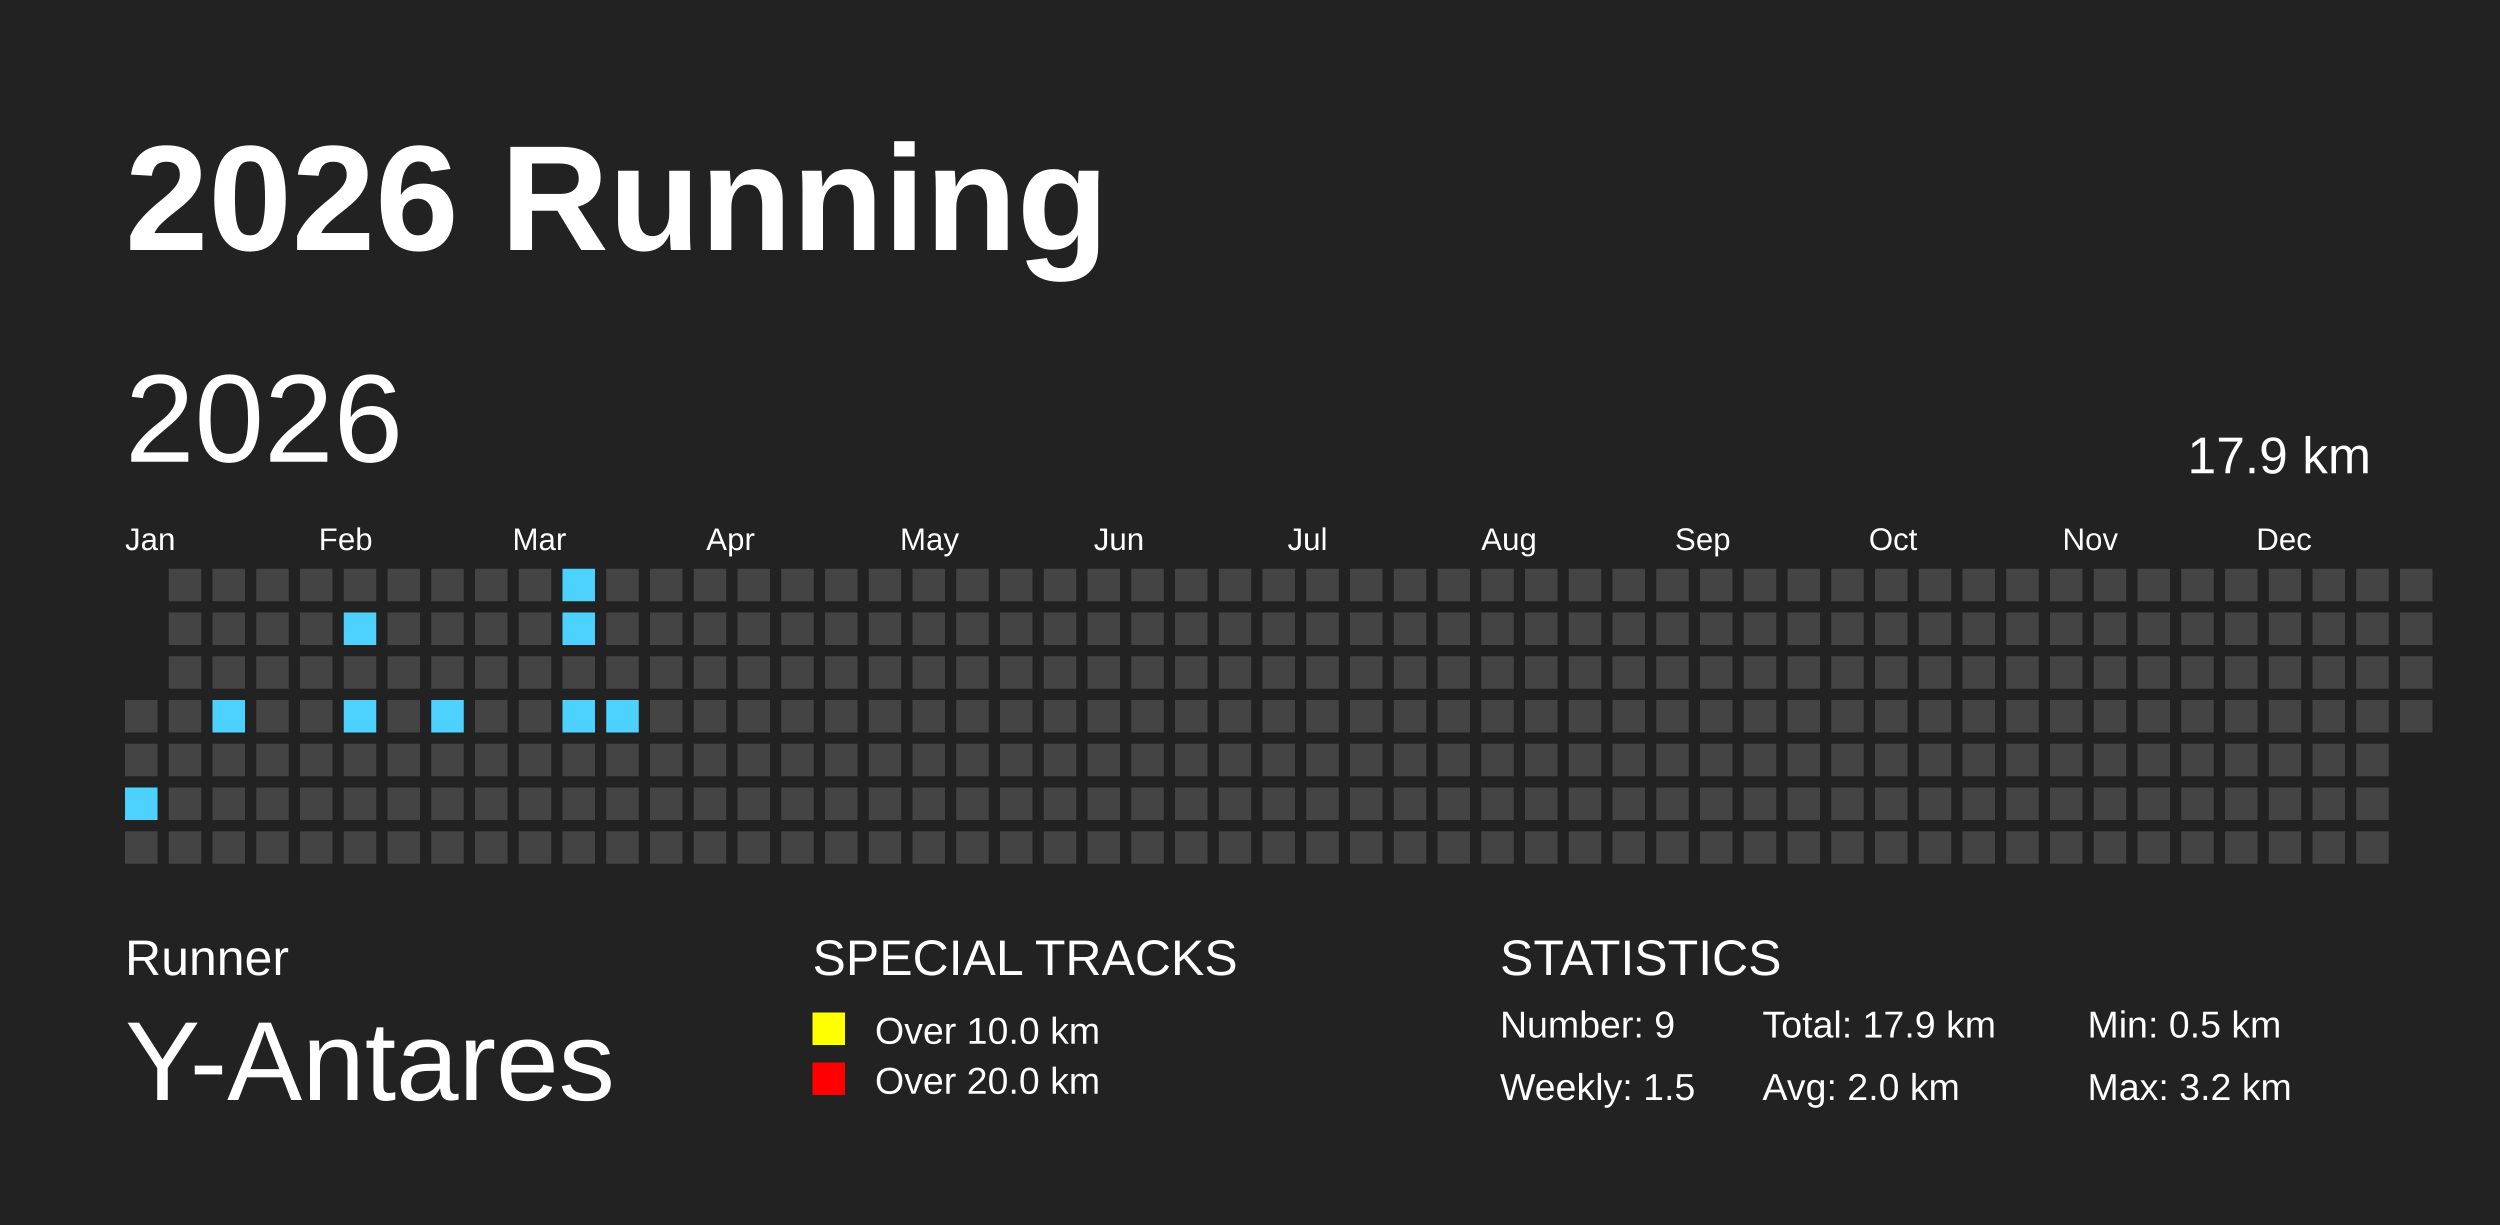
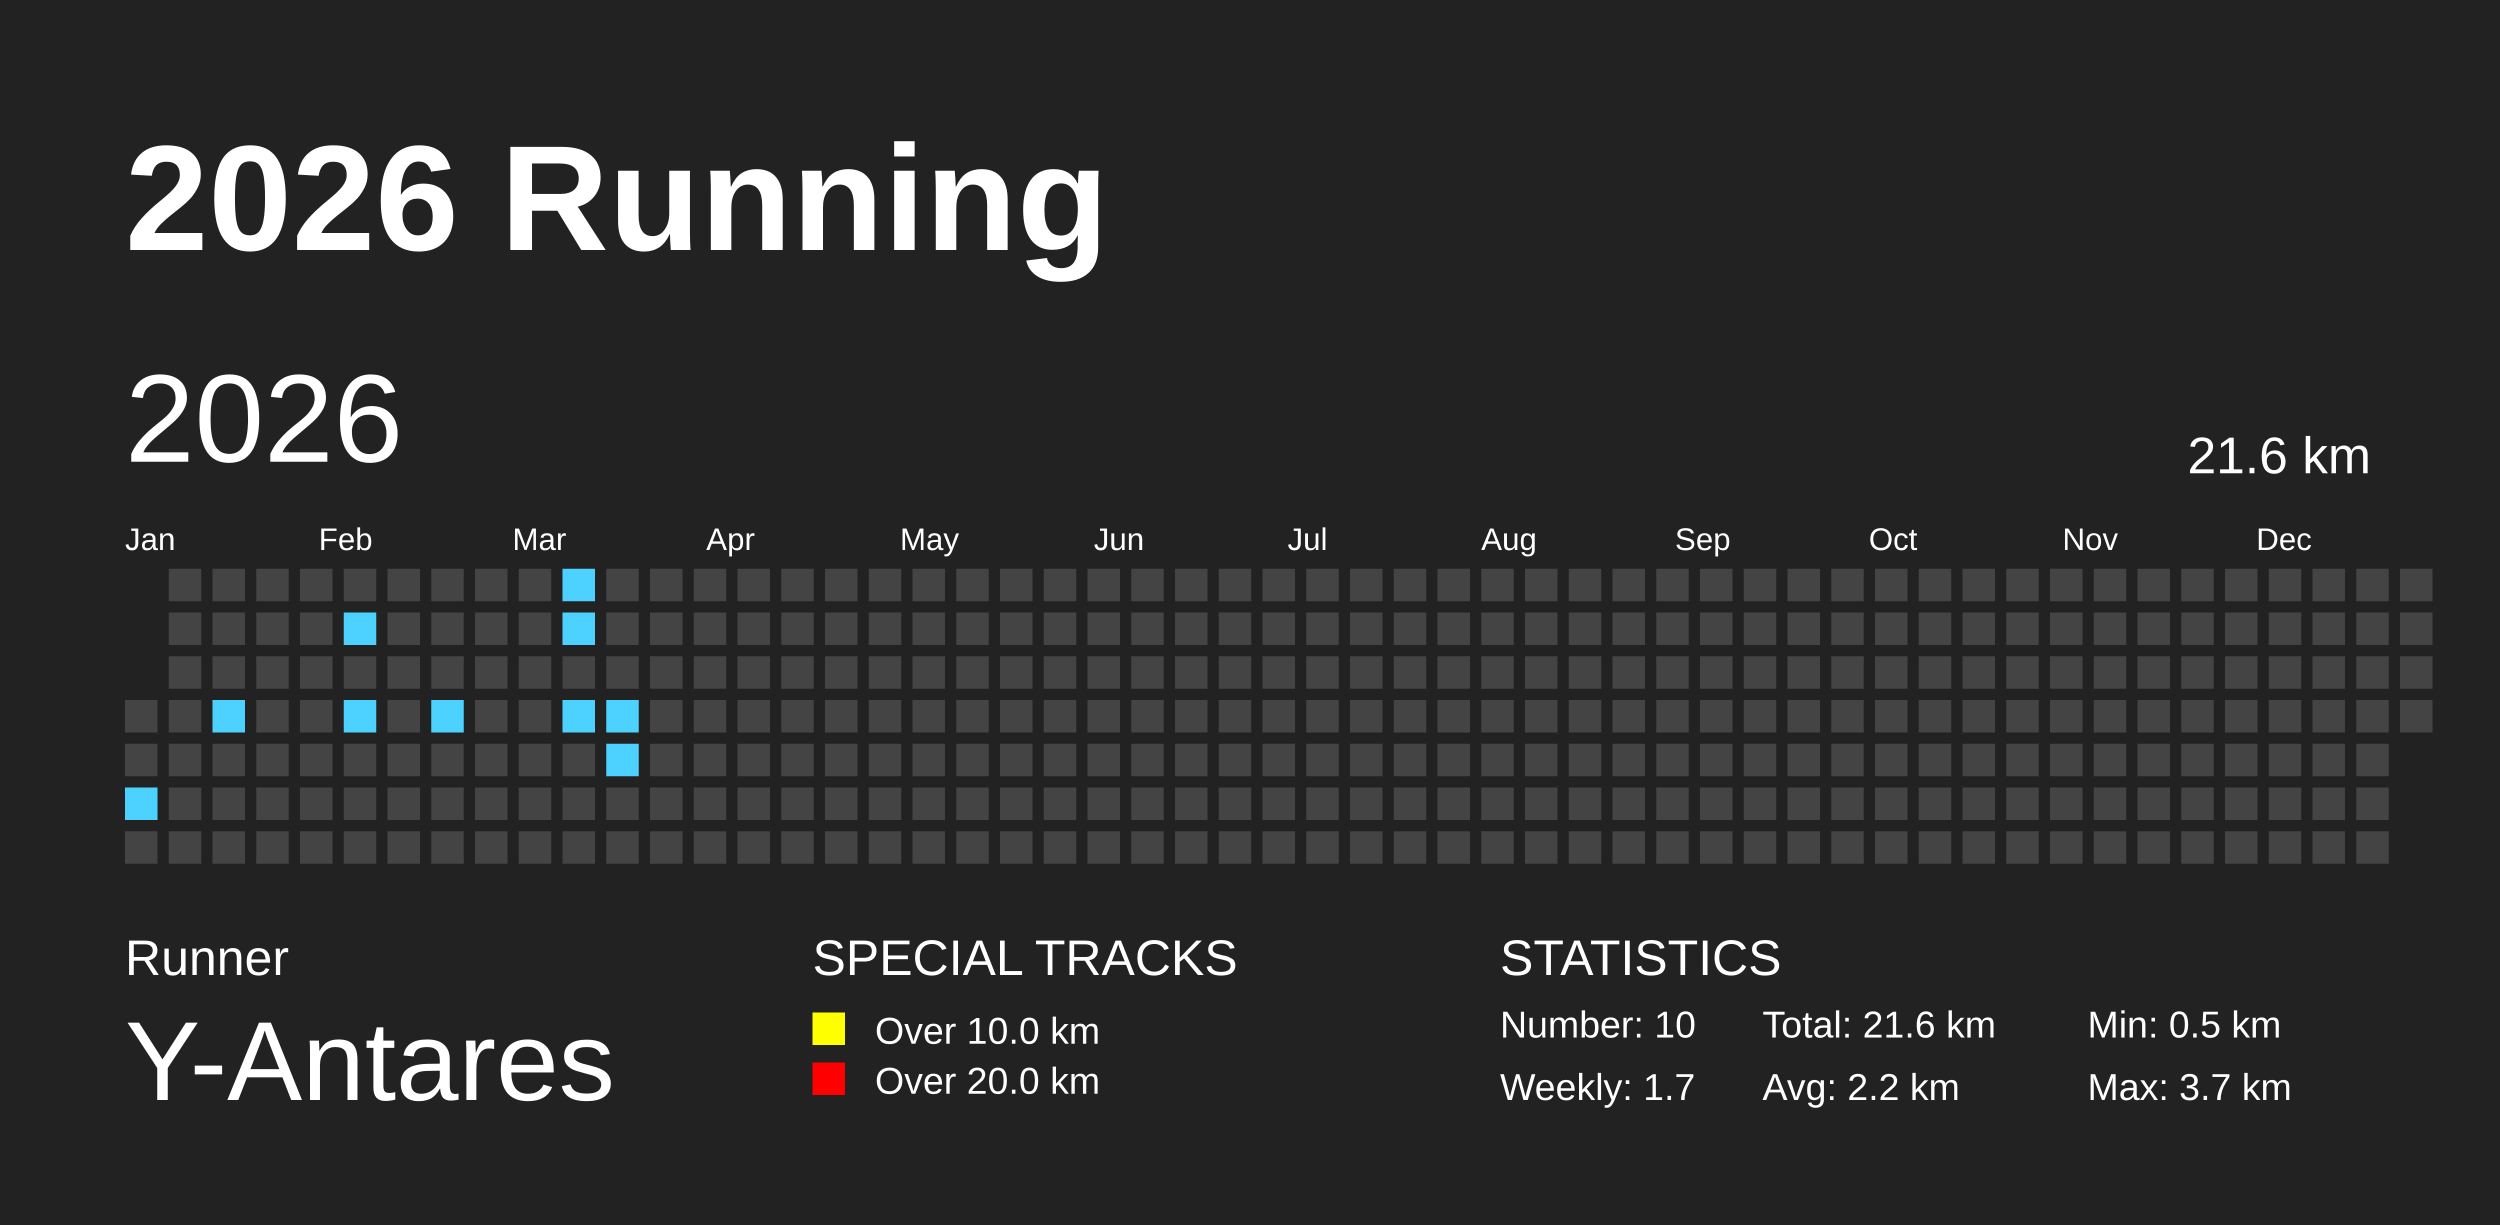
<svg xmlns="http://www.w3.org/2000/svg" baseProfile="full" height="98mm" version="1.1" viewBox="0,0,200,98" width="200mm">
  <defs />
  <rect fill="#222222" height="98" width="200" x="0" y="0" />
  <text fill="#FFFFFF" style="font-size:12px; font-family:Arial; font-weight:bold;" x="10" y="20">2026 Running</text>
  <text fill="#FFFFFF" style="font-size:4px; font-family:Arial" x="10" y="78">Runner</text>
  <text fill="#FFFFFF" style="font-size:9px; font-family:Arial" x="10" y="88">Y-Antares</text>
  <text fill="#FFFFFF" style="font-size:4px; font-family:Arial" x="65" y="78">SPECIAL TRACKS</text>
  <rect fill="yellow" height="2.6" width="2.6" x="65" y="81" />
  <text fill="#FFFFFF" style="font-size:3px; font-family:Arial" x="70" y="83.5">Over 10.0 km</text>
  <rect fill="red" height="2.6" width="2.6" x="65" y="85" />
  <text fill="#FFFFFF" style="font-size:3px; font-family:Arial" x="70" y="87.5">Over 20.0 km</text>
  <text fill="#FFFFFF" style="font-size:4px; font-family:Arial" x="120" y="78">STATISTICS</text>
-   <text fill="#FFFFFF" style="font-size:3px; font-family:Arial" x="120" y="83">Number: 9</text>
-   <text fill="#FFFFFF" style="font-size:3px; font-family:Arial" x="120" y="88">Weekly: 1.5</text>
-   <text fill="#FFFFFF" style="font-size:3px; font-family:Arial" x="141" y="83">Total: 17.9 km</text>
-   <text fill="#FFFFFF" style="font-size:3px; font-family:Arial" x="141" y="88">Avg: 2.0 km</text>
+   <text fill="#FFFFFF" style="font-size:3px; font-family:Arial" x="120" y="83">Number: 10</text>
+   <text fill="#FFFFFF" style="font-size:3px; font-family:Arial" x="120" y="88">Weekly: 1.7</text>
+   <text fill="#FFFFFF" style="font-size:3px; font-family:Arial" x="141" y="83">Total: 21.6 km</text>
+   <text fill="#FFFFFF" style="font-size:3px; font-family:Arial" x="141" y="88">Avg: 2.2 km</text>
  <text fill="#FFFFFF" style="font-size:3px; font-family:Arial" x="167" y="83">Min: 0.5 km</text>
-   <text fill="#FFFFFF" style="font-size:3px; font-family:Arial" x="167" y="88">Max: 3.2 km</text>
+   <text fill="#FFFFFF" style="font-size:3px; font-family:Arial" x="167" y="88">Max: 3.7 km</text>
  <text dominant-baseline="hanging" fill="#FFFFFF" style="font-size:10.0px; font-family:Arial;" x="10" y="30">2026</text>
-   <text dominant-baseline="hanging" fill="#FFFFFF" style="font-size:4.125px; font-family:Arial;" x="175" y="35">17.9 km</text>
+   <text dominant-baseline="hanging" fill="#FFFFFF" style="font-size:4.125px; font-family:Arial;" x="175" y="35">21.6 km</text>
  <text fill="#FFFFFF" style="font-size:2.5px; font-family:Arial" x="10.0" y="44">Jan</text>
  <text fill="#FFFFFF" style="font-size:2.5px; font-family:Arial" x="25.5" y="44">Feb</text>
  <text fill="#FFFFFF" style="font-size:2.5px; font-family:Arial" x="41.0" y="44">Mar</text>
  <text fill="#FFFFFF" style="font-size:2.5px; font-family:Arial" x="56.5" y="44">Apr</text>
  <text fill="#FFFFFF" style="font-size:2.5px; font-family:Arial" x="72.0" y="44">May</text>
  <text fill="#FFFFFF" style="font-size:2.5px; font-family:Arial" x="87.5" y="44">Jun</text>
  <text fill="#FFFFFF" style="font-size:2.5px; font-family:Arial" x="103.0" y="44">Jul</text>
  <text fill="#FFFFFF" style="font-size:2.5px; font-family:Arial" x="118.5" y="44">Aug</text>
  <text fill="#FFFFFF" style="font-size:2.5px; font-family:Arial" x="134.0" y="44">Sep</text>
  <text fill="#FFFFFF" style="font-size:2.5px; font-family:Arial" x="149.5" y="44">Oct</text>
  <text fill="#FFFFFF" style="font-size:2.5px; font-family:Arial" x="165.0" y="44">Nov</text>
  <text fill="#FFFFFF" style="font-size:2.5px; font-family:Arial" x="180.5" y="44">Dec</text>
  <rect fill="#444444" height="2.6" width="2.6" x="10.0" y="56.0" />
  <rect fill="#444444" height="2.6" width="2.6" x="10.0" y="59.5" />
  <rect fill="#4DD2FF" height="2.6" width="2.6" x="10.0" y="63.0" />
  <rect fill="#444444" height="2.6" width="2.6" x="10.0" y="66.5" />
  <rect fill="#444444" height="2.6" width="2.6" x="13.5" y="45.5" />
  <rect fill="#444444" height="2.6" width="2.6" x="13.5" y="49.0" />
  <rect fill="#444444" height="2.6" width="2.6" x="13.5" y="52.5" />
  <rect fill="#444444" height="2.6" width="2.6" x="13.5" y="56.0" />
  <rect fill="#444444" height="2.6" width="2.6" x="13.5" y="59.5" />
  <rect fill="#444444" height="2.6" width="2.6" x="13.5" y="63.0" />
  <rect fill="#444444" height="2.6" width="2.6" x="13.5" y="66.5" />
  <rect fill="#444444" height="2.6" width="2.6" x="17.0" y="45.5" />
  <rect fill="#444444" height="2.6" width="2.6" x="17.0" y="49.0" />
  <rect fill="#444444" height="2.6" width="2.6" x="17.0" y="52.5" />
  <rect fill="#4DD2FF" height="2.6" width="2.6" x="17.0" y="56.0" />
  <rect fill="#444444" height="2.6" width="2.6" x="17.0" y="59.5" />
  <rect fill="#444444" height="2.6" width="2.6" x="17.0" y="63.0" />
  <rect fill="#444444" height="2.6" width="2.6" x="17.0" y="66.5" />
  <rect fill="#444444" height="2.6" width="2.6" x="20.5" y="45.5" />
  <rect fill="#444444" height="2.6" width="2.6" x="20.5" y="49.0" />
  <rect fill="#444444" height="2.6" width="2.6" x="20.5" y="52.5" />
  <rect fill="#444444" height="2.6" width="2.6" x="20.5" y="56.0" />
  <rect fill="#444444" height="2.6" width="2.6" x="20.5" y="59.5" />
  <rect fill="#444444" height="2.6" width="2.6" x="20.5" y="63.0" />
  <rect fill="#444444" height="2.6" width="2.6" x="20.5" y="66.5" />
  <rect fill="#444444" height="2.6" width="2.6" x="24.0" y="45.5" />
  <rect fill="#444444" height="2.6" width="2.6" x="24.0" y="49.0" />
  <rect fill="#444444" height="2.6" width="2.6" x="24.0" y="52.5" />
  <rect fill="#444444" height="2.6" width="2.6" x="24.0" y="56.0" />
  <rect fill="#444444" height="2.6" width="2.6" x="24.0" y="59.5" />
  <rect fill="#444444" height="2.6" width="2.6" x="24.0" y="63.0" />
  <rect fill="#444444" height="2.6" width="2.6" x="24.0" y="66.5" />
  <rect fill="#444444" height="2.6" width="2.6" x="27.5" y="45.5" />
  <rect fill="#4DD2FF" height="2.6" width="2.6" x="27.5" y="49.0" />
  <rect fill="#444444" height="2.6" width="2.6" x="27.5" y="52.5" />
  <rect fill="#4DD2FF" height="2.6" width="2.6" x="27.5" y="56.0" />
  <rect fill="#444444" height="2.6" width="2.6" x="27.5" y="59.5" />
  <rect fill="#444444" height="2.6" width="2.6" x="27.5" y="63.0" />
  <rect fill="#444444" height="2.6" width="2.6" x="27.5" y="66.5" />
  <rect fill="#444444" height="2.6" width="2.6" x="31.0" y="45.5" />
  <rect fill="#444444" height="2.6" width="2.6" x="31.0" y="49.0" />
  <rect fill="#444444" height="2.6" width="2.6" x="31.0" y="52.5" />
  <rect fill="#444444" height="2.6" width="2.6" x="31.0" y="56.0" />
  <rect fill="#444444" height="2.6" width="2.6" x="31.0" y="59.5" />
  <rect fill="#444444" height="2.6" width="2.6" x="31.0" y="63.0" />
  <rect fill="#444444" height="2.6" width="2.6" x="31.0" y="66.5" />
  <rect fill="#444444" height="2.6" width="2.6" x="34.5" y="45.5" />
  <rect fill="#444444" height="2.6" width="2.6" x="34.5" y="49.0" />
  <rect fill="#444444" height="2.6" width="2.6" x="34.5" y="52.5" />
  <rect fill="#4DD2FF" height="2.6" width="2.6" x="34.5" y="56.0" />
  <rect fill="#444444" height="2.6" width="2.6" x="34.5" y="59.5" />
  <rect fill="#444444" height="2.6" width="2.6" x="34.5" y="63.0" />
  <rect fill="#444444" height="2.6" width="2.6" x="34.5" y="66.5" />
  <rect fill="#444444" height="2.6" width="2.6" x="38.0" y="45.5" />
  <rect fill="#444444" height="2.6" width="2.6" x="38.0" y="49.0" />
  <rect fill="#444444" height="2.6" width="2.6" x="38.0" y="52.5" />
  <rect fill="#444444" height="2.6" width="2.6" x="38.0" y="56.0" />
  <rect fill="#444444" height="2.6" width="2.6" x="38.0" y="59.5" />
  <rect fill="#444444" height="2.6" width="2.6" x="38.0" y="63.0" />
  <rect fill="#444444" height="2.6" width="2.6" x="38.0" y="66.5" />
  <rect fill="#444444" height="2.6" width="2.6" x="41.5" y="45.5" />
  <rect fill="#444444" height="2.6" width="2.6" x="41.5" y="49.0" />
  <rect fill="#444444" height="2.6" width="2.6" x="41.5" y="52.5" />
  <rect fill="#444444" height="2.6" width="2.6" x="41.5" y="56.0" />
  <rect fill="#444444" height="2.6" width="2.6" x="41.5" y="59.5" />
  <rect fill="#444444" height="2.6" width="2.6" x="41.5" y="63.0" />
  <rect fill="#444444" height="2.6" width="2.6" x="41.5" y="66.5" />
  <rect fill="#4DD2FF" height="2.6" width="2.6" x="45.0" y="45.5" />
  <rect fill="#4DD2FF" height="2.6" width="2.6" x="45.0" y="49.0" />
  <rect fill="#444444" height="2.6" width="2.6" x="45.0" y="52.5" />
  <rect fill="#4DD2FF" height="2.6" width="2.6" x="45.0" y="56.0" />
  <rect fill="#444444" height="2.6" width="2.6" x="45.0" y="59.5" />
  <rect fill="#444444" height="2.6" width="2.6" x="45.0" y="63.0" />
  <rect fill="#444444" height="2.6" width="2.6" x="45.0" y="66.5" />
  <rect fill="#444444" height="2.6" width="2.6" x="48.5" y="45.5" />
  <rect fill="#444444" height="2.6" width="2.6" x="48.5" y="49.0" />
  <rect fill="#444444" height="2.6" width="2.6" x="48.5" y="52.5" />
  <rect fill="#4DD2FF" height="2.6" width="2.6" x="48.5" y="56.0" />
-   <rect fill="#444444" height="2.6" width="2.6" x="48.5" y="59.5" />
+   <rect fill="#4DD2FF" height="2.6" width="2.6" x="48.5" y="59.5" />
  <rect fill="#444444" height="2.6" width="2.6" x="48.5" y="63.0" />
  <rect fill="#444444" height="2.6" width="2.6" x="48.5" y="66.5" />
  <rect fill="#444444" height="2.6" width="2.6" x="52.0" y="45.5" />
  <rect fill="#444444" height="2.6" width="2.6" x="52.0" y="49.0" />
  <rect fill="#444444" height="2.6" width="2.6" x="52.0" y="52.5" />
  <rect fill="#444444" height="2.6" width="2.6" x="52.0" y="56.0" />
  <rect fill="#444444" height="2.6" width="2.6" x="52.0" y="59.5" />
  <rect fill="#444444" height="2.6" width="2.6" x="52.0" y="63.0" />
  <rect fill="#444444" height="2.6" width="2.6" x="52.0" y="66.5" />
  <rect fill="#444444" height="2.6" width="2.6" x="55.5" y="45.5" />
  <rect fill="#444444" height="2.6" width="2.6" x="55.5" y="49.0" />
  <rect fill="#444444" height="2.6" width="2.6" x="55.5" y="52.5" />
  <rect fill="#444444" height="2.6" width="2.6" x="55.5" y="56.0" />
  <rect fill="#444444" height="2.6" width="2.6" x="55.5" y="59.5" />
  <rect fill="#444444" height="2.6" width="2.6" x="55.5" y="63.0" />
  <rect fill="#444444" height="2.6" width="2.6" x="55.5" y="66.5" />
  <rect fill="#444444" height="2.6" width="2.6" x="59.0" y="45.5" />
  <rect fill="#444444" height="2.6" width="2.6" x="59.0" y="49.0" />
  <rect fill="#444444" height="2.6" width="2.6" x="59.0" y="52.5" />
  <rect fill="#444444" height="2.6" width="2.6" x="59.0" y="56.0" />
  <rect fill="#444444" height="2.6" width="2.6" x="59.0" y="59.5" />
  <rect fill="#444444" height="2.6" width="2.6" x="59.0" y="63.0" />
  <rect fill="#444444" height="2.6" width="2.6" x="59.0" y="66.5" />
  <rect fill="#444444" height="2.6" width="2.6" x="62.5" y="45.5" />
  <rect fill="#444444" height="2.6" width="2.6" x="62.5" y="49.0" />
  <rect fill="#444444" height="2.6" width="2.6" x="62.5" y="52.5" />
  <rect fill="#444444" height="2.6" width="2.6" x="62.5" y="56.0" />
  <rect fill="#444444" height="2.6" width="2.6" x="62.5" y="59.5" />
  <rect fill="#444444" height="2.6" width="2.6" x="62.5" y="63.0" />
  <rect fill="#444444" height="2.6" width="2.6" x="62.5" y="66.5" />
  <rect fill="#444444" height="2.6" width="2.6" x="66.0" y="45.5" />
  <rect fill="#444444" height="2.6" width="2.6" x="66.0" y="49.0" />
  <rect fill="#444444" height="2.6" width="2.6" x="66.0" y="52.5" />
  <rect fill="#444444" height="2.6" width="2.6" x="66.0" y="56.0" />
  <rect fill="#444444" height="2.6" width="2.6" x="66.0" y="59.5" />
  <rect fill="#444444" height="2.6" width="2.6" x="66.0" y="63.0" />
  <rect fill="#444444" height="2.6" width="2.6" x="66.0" y="66.5" />
  <rect fill="#444444" height="2.6" width="2.6" x="69.5" y="45.5" />
  <rect fill="#444444" height="2.6" width="2.6" x="69.5" y="49.0" />
  <rect fill="#444444" height="2.6" width="2.6" x="69.5" y="52.5" />
  <rect fill="#444444" height="2.6" width="2.6" x="69.5" y="56.0" />
  <rect fill="#444444" height="2.6" width="2.6" x="69.5" y="59.5" />
  <rect fill="#444444" height="2.6" width="2.6" x="69.5" y="63.0" />
  <rect fill="#444444" height="2.6" width="2.6" x="69.5" y="66.5" />
  <rect fill="#444444" height="2.6" width="2.6" x="73.0" y="45.5" />
  <rect fill="#444444" height="2.6" width="2.6" x="73.0" y="49.0" />
  <rect fill="#444444" height="2.6" width="2.6" x="73.0" y="52.5" />
  <rect fill="#444444" height="2.6" width="2.6" x="73.0" y="56.0" />
  <rect fill="#444444" height="2.6" width="2.6" x="73.0" y="59.5" />
  <rect fill="#444444" height="2.6" width="2.6" x="73.0" y="63.0" />
  <rect fill="#444444" height="2.6" width="2.6" x="73.0" y="66.5" />
  <rect fill="#444444" height="2.6" width="2.6" x="76.5" y="45.5" />
  <rect fill="#444444" height="2.6" width="2.6" x="76.5" y="49.0" />
  <rect fill="#444444" height="2.6" width="2.6" x="76.5" y="52.5" />
  <rect fill="#444444" height="2.6" width="2.6" x="76.5" y="56.0" />
  <rect fill="#444444" height="2.6" width="2.6" x="76.5" y="59.5" />
  <rect fill="#444444" height="2.6" width="2.6" x="76.5" y="63.0" />
  <rect fill="#444444" height="2.6" width="2.6" x="76.5" y="66.5" />
  <rect fill="#444444" height="2.6" width="2.6" x="80.0" y="45.5" />
  <rect fill="#444444" height="2.6" width="2.6" x="80.0" y="49.0" />
  <rect fill="#444444" height="2.6" width="2.6" x="80.0" y="52.5" />
  <rect fill="#444444" height="2.6" width="2.6" x="80.0" y="56.0" />
  <rect fill="#444444" height="2.6" width="2.6" x="80.0" y="59.5" />
  <rect fill="#444444" height="2.6" width="2.6" x="80.0" y="63.0" />
  <rect fill="#444444" height="2.6" width="2.6" x="80.0" y="66.5" />
  <rect fill="#444444" height="2.6" width="2.6" x="83.5" y="45.5" />
  <rect fill="#444444" height="2.6" width="2.6" x="83.5" y="49.0" />
  <rect fill="#444444" height="2.6" width="2.6" x="83.5" y="52.5" />
  <rect fill="#444444" height="2.6" width="2.6" x="83.5" y="56.0" />
  <rect fill="#444444" height="2.6" width="2.6" x="83.5" y="59.5" />
  <rect fill="#444444" height="2.6" width="2.6" x="83.5" y="63.0" />
  <rect fill="#444444" height="2.6" width="2.6" x="83.5" y="66.5" />
  <rect fill="#444444" height="2.6" width="2.6" x="87.0" y="45.5" />
  <rect fill="#444444" height="2.6" width="2.6" x="87.0" y="49.0" />
  <rect fill="#444444" height="2.6" width="2.6" x="87.0" y="52.5" />
  <rect fill="#444444" height="2.6" width="2.6" x="87.0" y="56.0" />
  <rect fill="#444444" height="2.6" width="2.6" x="87.0" y="59.5" />
  <rect fill="#444444" height="2.6" width="2.6" x="87.0" y="63.0" />
  <rect fill="#444444" height="2.6" width="2.6" x="87.0" y="66.5" />
  <rect fill="#444444" height="2.6" width="2.6" x="90.5" y="45.5" />
  <rect fill="#444444" height="2.6" width="2.6" x="90.5" y="49.0" />
  <rect fill="#444444" height="2.6" width="2.6" x="90.5" y="52.5" />
  <rect fill="#444444" height="2.6" width="2.6" x="90.5" y="56.0" />
  <rect fill="#444444" height="2.6" width="2.6" x="90.5" y="59.5" />
  <rect fill="#444444" height="2.6" width="2.6" x="90.5" y="63.0" />
  <rect fill="#444444" height="2.6" width="2.6" x="90.5" y="66.5" />
  <rect fill="#444444" height="2.6" width="2.6" x="94.0" y="45.5" />
  <rect fill="#444444" height="2.6" width="2.6" x="94.0" y="49.0" />
  <rect fill="#444444" height="2.6" width="2.6" x="94.0" y="52.5" />
  <rect fill="#444444" height="2.6" width="2.6" x="94.0" y="56.0" />
  <rect fill="#444444" height="2.6" width="2.6" x="94.0" y="59.5" />
  <rect fill="#444444" height="2.6" width="2.6" x="94.0" y="63.0" />
  <rect fill="#444444" height="2.6" width="2.6" x="94.0" y="66.5" />
  <rect fill="#444444" height="2.6" width="2.6" x="97.5" y="45.5" />
  <rect fill="#444444" height="2.6" width="2.6" x="97.5" y="49.0" />
  <rect fill="#444444" height="2.6" width="2.6" x="97.5" y="52.5" />
  <rect fill="#444444" height="2.6" width="2.6" x="97.5" y="56.0" />
  <rect fill="#444444" height="2.6" width="2.6" x="97.5" y="59.5" />
  <rect fill="#444444" height="2.6" width="2.6" x="97.5" y="63.0" />
  <rect fill="#444444" height="2.6" width="2.6" x="97.5" y="66.5" />
  <rect fill="#444444" height="2.6" width="2.6" x="101.0" y="45.5" />
  <rect fill="#444444" height="2.6" width="2.6" x="101.0" y="49.0" />
  <rect fill="#444444" height="2.6" width="2.6" x="101.0" y="52.5" />
  <rect fill="#444444" height="2.6" width="2.6" x="101.0" y="56.0" />
  <rect fill="#444444" height="2.6" width="2.6" x="101.0" y="59.5" />
  <rect fill="#444444" height="2.6" width="2.6" x="101.0" y="63.0" />
  <rect fill="#444444" height="2.6" width="2.6" x="101.0" y="66.5" />
  <rect fill="#444444" height="2.6" width="2.6" x="104.5" y="45.5" />
  <rect fill="#444444" height="2.6" width="2.6" x="104.5" y="49.0" />
  <rect fill="#444444" height="2.6" width="2.6" x="104.5" y="52.5" />
  <rect fill="#444444" height="2.6" width="2.6" x="104.5" y="56.0" />
  <rect fill="#444444" height="2.6" width="2.6" x="104.5" y="59.5" />
  <rect fill="#444444" height="2.6" width="2.6" x="104.5" y="63.0" />
  <rect fill="#444444" height="2.6" width="2.6" x="104.5" y="66.5" />
  <rect fill="#444444" height="2.6" width="2.6" x="108.0" y="45.5" />
  <rect fill="#444444" height="2.6" width="2.6" x="108.0" y="49.0" />
  <rect fill="#444444" height="2.6" width="2.6" x="108.0" y="52.5" />
  <rect fill="#444444" height="2.6" width="2.6" x="108.0" y="56.0" />
  <rect fill="#444444" height="2.6" width="2.6" x="108.0" y="59.5" />
  <rect fill="#444444" height="2.6" width="2.6" x="108.0" y="63.0" />
  <rect fill="#444444" height="2.6" width="2.6" x="108.0" y="66.5" />
  <rect fill="#444444" height="2.6" width="2.6" x="111.5" y="45.5" />
  <rect fill="#444444" height="2.6" width="2.6" x="111.5" y="49.0" />
  <rect fill="#444444" height="2.6" width="2.6" x="111.5" y="52.5" />
  <rect fill="#444444" height="2.6" width="2.6" x="111.5" y="56.0" />
  <rect fill="#444444" height="2.6" width="2.6" x="111.5" y="59.5" />
  <rect fill="#444444" height="2.6" width="2.6" x="111.5" y="63.0" />
  <rect fill="#444444" height="2.6" width="2.6" x="111.5" y="66.5" />
  <rect fill="#444444" height="2.6" width="2.6" x="115.0" y="45.5" />
  <rect fill="#444444" height="2.6" width="2.6" x="115.0" y="49.0" />
  <rect fill="#444444" height="2.6" width="2.6" x="115.0" y="52.5" />
  <rect fill="#444444" height="2.6" width="2.6" x="115.0" y="56.0" />
  <rect fill="#444444" height="2.6" width="2.6" x="115.0" y="59.5" />
  <rect fill="#444444" height="2.6" width="2.6" x="115.0" y="63.0" />
  <rect fill="#444444" height="2.6" width="2.6" x="115.0" y="66.5" />
  <rect fill="#444444" height="2.6" width="2.6" x="118.5" y="45.5" />
  <rect fill="#444444" height="2.6" width="2.6" x="118.5" y="49.0" />
  <rect fill="#444444" height="2.6" width="2.6" x="118.5" y="52.5" />
  <rect fill="#444444" height="2.6" width="2.6" x="118.5" y="56.0" />
  <rect fill="#444444" height="2.6" width="2.6" x="118.5" y="59.5" />
  <rect fill="#444444" height="2.6" width="2.6" x="118.5" y="63.0" />
  <rect fill="#444444" height="2.6" width="2.6" x="118.5" y="66.5" />
  <rect fill="#444444" height="2.6" width="2.6" x="122.0" y="45.5" />
  <rect fill="#444444" height="2.6" width="2.6" x="122.0" y="49.0" />
  <rect fill="#444444" height="2.6" width="2.6" x="122.0" y="52.5" />
  <rect fill="#444444" height="2.6" width="2.6" x="122.0" y="56.0" />
  <rect fill="#444444" height="2.6" width="2.6" x="122.0" y="59.5" />
  <rect fill="#444444" height="2.6" width="2.6" x="122.0" y="63.0" />
  <rect fill="#444444" height="2.6" width="2.6" x="122.0" y="66.5" />
  <rect fill="#444444" height="2.6" width="2.6" x="125.5" y="45.5" />
  <rect fill="#444444" height="2.6" width="2.6" x="125.5" y="49.0" />
  <rect fill="#444444" height="2.6" width="2.6" x="125.5" y="52.5" />
  <rect fill="#444444" height="2.6" width="2.6" x="125.5" y="56.0" />
  <rect fill="#444444" height="2.6" width="2.6" x="125.5" y="59.5" />
  <rect fill="#444444" height="2.6" width="2.6" x="125.5" y="63.0" />
  <rect fill="#444444" height="2.6" width="2.6" x="125.5" y="66.5" />
  <rect fill="#444444" height="2.6" width="2.6" x="129.0" y="45.5" />
  <rect fill="#444444" height="2.6" width="2.6" x="129.0" y="49.0" />
  <rect fill="#444444" height="2.6" width="2.6" x="129.0" y="52.5" />
  <rect fill="#444444" height="2.6" width="2.6" x="129.0" y="56.0" />
  <rect fill="#444444" height="2.6" width="2.6" x="129.0" y="59.5" />
  <rect fill="#444444" height="2.6" width="2.6" x="129.0" y="63.0" />
  <rect fill="#444444" height="2.6" width="2.6" x="129.0" y="66.5" />
  <rect fill="#444444" height="2.6" width="2.6" x="132.5" y="45.5" />
  <rect fill="#444444" height="2.6" width="2.6" x="132.5" y="49.0" />
  <rect fill="#444444" height="2.6" width="2.6" x="132.5" y="52.5" />
  <rect fill="#444444" height="2.6" width="2.6" x="132.5" y="56.0" />
  <rect fill="#444444" height="2.6" width="2.6" x="132.5" y="59.5" />
  <rect fill="#444444" height="2.6" width="2.6" x="132.5" y="63.0" />
  <rect fill="#444444" height="2.6" width="2.6" x="132.5" y="66.5" />
  <rect fill="#444444" height="2.6" width="2.6" x="136.0" y="45.5" />
  <rect fill="#444444" height="2.6" width="2.6" x="136.0" y="49.0" />
  <rect fill="#444444" height="2.6" width="2.6" x="136.0" y="52.5" />
  <rect fill="#444444" height="2.6" width="2.6" x="136.0" y="56.0" />
  <rect fill="#444444" height="2.6" width="2.6" x="136.0" y="59.5" />
  <rect fill="#444444" height="2.6" width="2.6" x="136.0" y="63.0" />
  <rect fill="#444444" height="2.6" width="2.6" x="136.0" y="66.5" />
  <rect fill="#444444" height="2.6" width="2.6" x="139.5" y="45.5" />
  <rect fill="#444444" height="2.6" width="2.6" x="139.5" y="49.0" />
  <rect fill="#444444" height="2.6" width="2.6" x="139.5" y="52.5" />
  <rect fill="#444444" height="2.6" width="2.6" x="139.5" y="56.0" />
  <rect fill="#444444" height="2.6" width="2.6" x="139.5" y="59.5" />
  <rect fill="#444444" height="2.6" width="2.6" x="139.5" y="63.0" />
  <rect fill="#444444" height="2.6" width="2.6" x="139.5" y="66.5" />
  <rect fill="#444444" height="2.6" width="2.6" x="143.0" y="45.5" />
  <rect fill="#444444" height="2.6" width="2.6" x="143.0" y="49.0" />
  <rect fill="#444444" height="2.6" width="2.6" x="143.0" y="52.5" />
  <rect fill="#444444" height="2.6" width="2.6" x="143.0" y="56.0" />
  <rect fill="#444444" height="2.6" width="2.6" x="143.0" y="59.5" />
  <rect fill="#444444" height="2.6" width="2.6" x="143.0" y="63.0" />
  <rect fill="#444444" height="2.6" width="2.6" x="143.0" y="66.5" />
  <rect fill="#444444" height="2.6" width="2.6" x="146.5" y="45.5" />
  <rect fill="#444444" height="2.6" width="2.6" x="146.5" y="49.0" />
  <rect fill="#444444" height="2.6" width="2.6" x="146.5" y="52.5" />
  <rect fill="#444444" height="2.6" width="2.6" x="146.5" y="56.0" />
  <rect fill="#444444" height="2.6" width="2.6" x="146.5" y="59.5" />
  <rect fill="#444444" height="2.6" width="2.6" x="146.5" y="63.0" />
  <rect fill="#444444" height="2.6" width="2.6" x="146.5" y="66.5" />
  <rect fill="#444444" height="2.6" width="2.6" x="150.0" y="45.5" />
  <rect fill="#444444" height="2.6" width="2.6" x="150.0" y="49.0" />
  <rect fill="#444444" height="2.6" width="2.6" x="150.0" y="52.5" />
  <rect fill="#444444" height="2.6" width="2.6" x="150.0" y="56.0" />
  <rect fill="#444444" height="2.6" width="2.6" x="150.0" y="59.5" />
  <rect fill="#444444" height="2.6" width="2.6" x="150.0" y="63.0" />
  <rect fill="#444444" height="2.6" width="2.6" x="150.0" y="66.5" />
  <rect fill="#444444" height="2.6" width="2.6" x="153.5" y="45.5" />
  <rect fill="#444444" height="2.6" width="2.6" x="153.5" y="49.0" />
  <rect fill="#444444" height="2.6" width="2.6" x="153.5" y="52.5" />
  <rect fill="#444444" height="2.6" width="2.6" x="153.5" y="56.0" />
  <rect fill="#444444" height="2.6" width="2.6" x="153.5" y="59.5" />
  <rect fill="#444444" height="2.6" width="2.6" x="153.5" y="63.0" />
  <rect fill="#444444" height="2.6" width="2.6" x="153.5" y="66.5" />
  <rect fill="#444444" height="2.6" width="2.6" x="157.0" y="45.5" />
  <rect fill="#444444" height="2.6" width="2.6" x="157.0" y="49.0" />
  <rect fill="#444444" height="2.6" width="2.6" x="157.0" y="52.5" />
  <rect fill="#444444" height="2.6" width="2.6" x="157.0" y="56.0" />
  <rect fill="#444444" height="2.6" width="2.6" x="157.0" y="59.5" />
  <rect fill="#444444" height="2.6" width="2.6" x="157.0" y="63.0" />
  <rect fill="#444444" height="2.6" width="2.6" x="157.0" y="66.5" />
  <rect fill="#444444" height="2.6" width="2.6" x="160.5" y="45.5" />
  <rect fill="#444444" height="2.6" width="2.6" x="160.5" y="49.0" />
  <rect fill="#444444" height="2.6" width="2.6" x="160.5" y="52.5" />
  <rect fill="#444444" height="2.6" width="2.6" x="160.5" y="56.0" />
  <rect fill="#444444" height="2.6" width="2.6" x="160.5" y="59.5" />
  <rect fill="#444444" height="2.6" width="2.6" x="160.5" y="63.0" />
  <rect fill="#444444" height="2.6" width="2.6" x="160.5" y="66.5" />
  <rect fill="#444444" height="2.6" width="2.6" x="164.0" y="45.5" />
  <rect fill="#444444" height="2.6" width="2.6" x="164.0" y="49.0" />
  <rect fill="#444444" height="2.6" width="2.6" x="164.0" y="52.5" />
  <rect fill="#444444" height="2.6" width="2.6" x="164.0" y="56.0" />
  <rect fill="#444444" height="2.6" width="2.6" x="164.0" y="59.5" />
  <rect fill="#444444" height="2.6" width="2.6" x="164.0" y="63.0" />
  <rect fill="#444444" height="2.6" width="2.6" x="164.0" y="66.5" />
  <rect fill="#444444" height="2.6" width="2.6" x="167.5" y="45.5" />
  <rect fill="#444444" height="2.6" width="2.6" x="167.5" y="49.0" />
  <rect fill="#444444" height="2.6" width="2.6" x="167.5" y="52.5" />
  <rect fill="#444444" height="2.6" width="2.6" x="167.5" y="56.0" />
  <rect fill="#444444" height="2.6" width="2.6" x="167.5" y="59.5" />
  <rect fill="#444444" height="2.6" width="2.6" x="167.5" y="63.0" />
  <rect fill="#444444" height="2.6" width="2.6" x="167.5" y="66.5" />
  <rect fill="#444444" height="2.6" width="2.6" x="171.0" y="45.5" />
  <rect fill="#444444" height="2.6" width="2.6" x="171.0" y="49.0" />
  <rect fill="#444444" height="2.6" width="2.6" x="171.0" y="52.5" />
  <rect fill="#444444" height="2.6" width="2.6" x="171.0" y="56.0" />
  <rect fill="#444444" height="2.6" width="2.6" x="171.0" y="59.5" />
  <rect fill="#444444" height="2.6" width="2.6" x="171.0" y="63.0" />
  <rect fill="#444444" height="2.6" width="2.6" x="171.0" y="66.5" />
  <rect fill="#444444" height="2.6" width="2.6" x="174.5" y="45.5" />
  <rect fill="#444444" height="2.6" width="2.6" x="174.5" y="49.0" />
  <rect fill="#444444" height="2.6" width="2.6" x="174.5" y="52.5" />
  <rect fill="#444444" height="2.6" width="2.6" x="174.5" y="56.0" />
  <rect fill="#444444" height="2.6" width="2.6" x="174.5" y="59.5" />
  <rect fill="#444444" height="2.6" width="2.6" x="174.5" y="63.0" />
  <rect fill="#444444" height="2.6" width="2.6" x="174.5" y="66.5" />
  <rect fill="#444444" height="2.6" width="2.6" x="178.0" y="45.5" />
  <rect fill="#444444" height="2.6" width="2.6" x="178.0" y="49.0" />
  <rect fill="#444444" height="2.6" width="2.6" x="178.0" y="52.5" />
  <rect fill="#444444" height="2.6" width="2.6" x="178.0" y="56.0" />
  <rect fill="#444444" height="2.6" width="2.6" x="178.0" y="59.5" />
  <rect fill="#444444" height="2.6" width="2.6" x="178.0" y="63.0" />
  <rect fill="#444444" height="2.6" width="2.6" x="178.0" y="66.5" />
  <rect fill="#444444" height="2.6" width="2.6" x="181.5" y="45.5" />
  <rect fill="#444444" height="2.6" width="2.6" x="181.5" y="49.0" />
  <rect fill="#444444" height="2.6" width="2.6" x="181.5" y="52.5" />
  <rect fill="#444444" height="2.6" width="2.6" x="181.5" y="56.0" />
  <rect fill="#444444" height="2.6" width="2.6" x="181.5" y="59.5" />
  <rect fill="#444444" height="2.6" width="2.6" x="181.5" y="63.0" />
  <rect fill="#444444" height="2.6" width="2.6" x="181.5" y="66.5" />
  <rect fill="#444444" height="2.6" width="2.6" x="185.0" y="45.5" />
  <rect fill="#444444" height="2.6" width="2.6" x="185.0" y="49.0" />
  <rect fill="#444444" height="2.6" width="2.6" x="185.0" y="52.5" />
  <rect fill="#444444" height="2.6" width="2.6" x="185.0" y="56.0" />
  <rect fill="#444444" height="2.6" width="2.6" x="185.0" y="59.5" />
  <rect fill="#444444" height="2.6" width="2.6" x="185.0" y="63.0" />
  <rect fill="#444444" height="2.6" width="2.6" x="185.0" y="66.5" />
  <rect fill="#444444" height="2.6" width="2.6" x="188.5" y="45.5" />
  <rect fill="#444444" height="2.6" width="2.6" x="188.5" y="49.0" />
  <rect fill="#444444" height="2.6" width="2.6" x="188.5" y="52.5" />
  <rect fill="#444444" height="2.6" width="2.6" x="188.5" y="56.0" />
  <rect fill="#444444" height="2.6" width="2.6" x="188.5" y="59.5" />
  <rect fill="#444444" height="2.6" width="2.6" x="188.5" y="63.0" />
  <rect fill="#444444" height="2.6" width="2.6" x="188.5" y="66.5" />
  <rect fill="#444444" height="2.6" width="2.6" x="192.0" y="45.5" />
  <rect fill="#444444" height="2.6" width="2.6" x="192.0" y="49.0" />
  <rect fill="#444444" height="2.6" width="2.6" x="192.0" y="52.5" />
  <rect fill="#444444" height="2.6" width="2.6" x="192.0" y="56.0" />
</svg>
